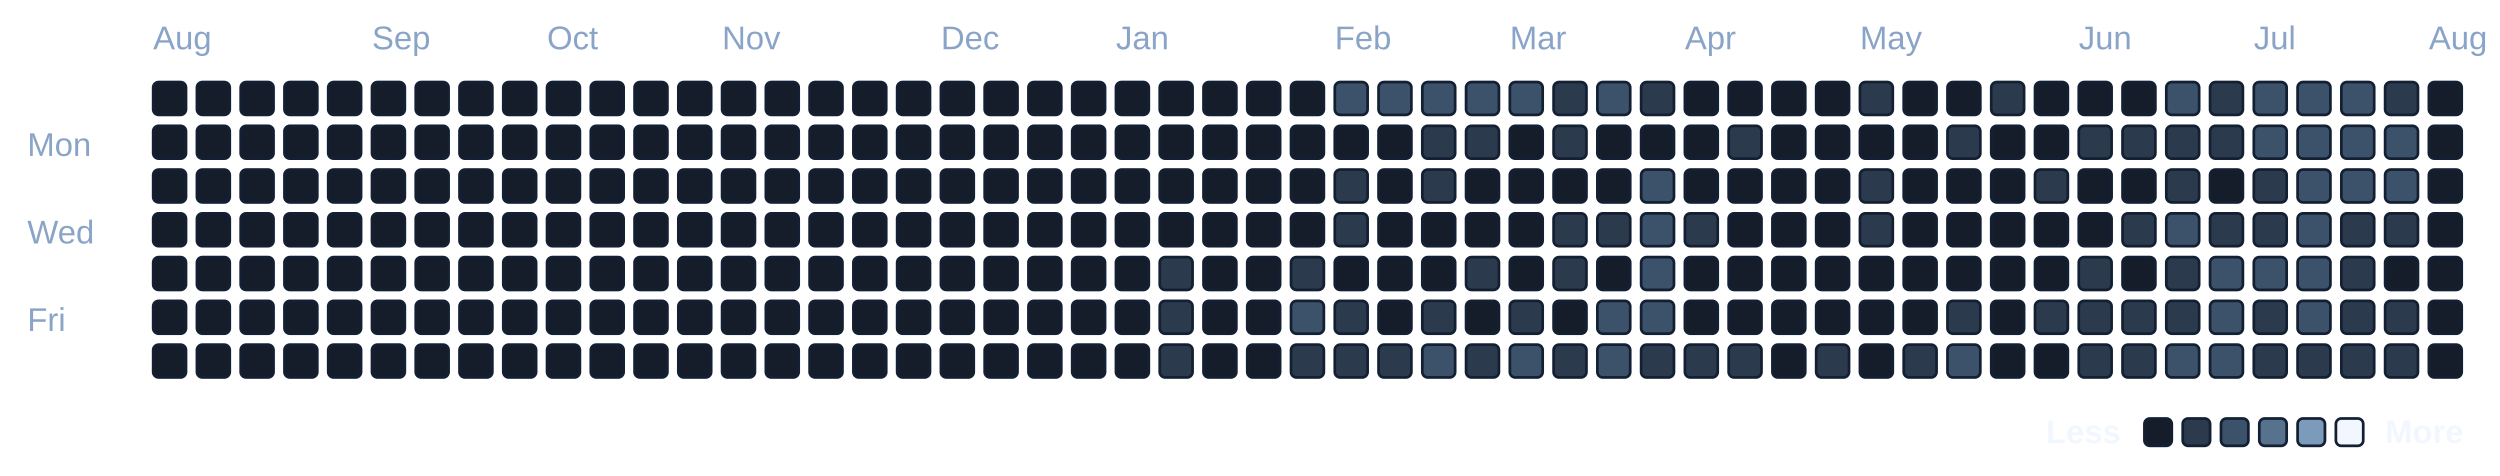
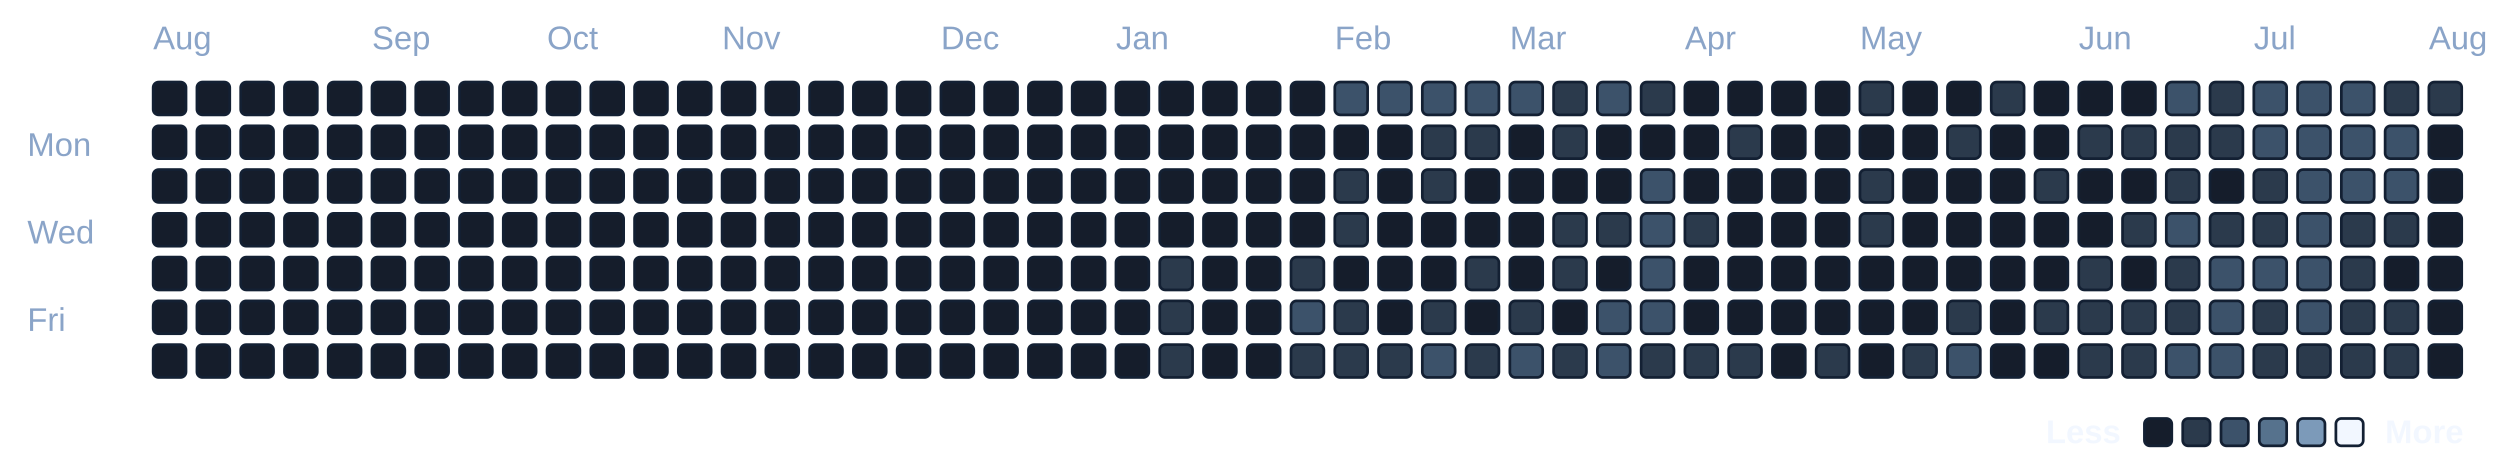
<svg xmlns="http://www.w3.org/2000/svg" baseProfile="tiny" height="174" version="1.2" width="914">
  <defs />
  <text fill="#8AA4C8" font-family="Segoe UI, Arial, sans-serif" font-size="12px" x="56" y="18">Aug</text>
  <text fill="#8AA4C8" font-family="Segoe UI, Arial, sans-serif" font-size="12px" x="136" y="18">Sep</text>
  <text fill="#8AA4C8" font-family="Segoe UI, Arial, sans-serif" font-size="12px" x="200" y="18">Oct</text>
  <text fill="#8AA4C8" font-family="Segoe UI, Arial, sans-serif" font-size="12px" x="264" y="18">Nov</text>
  <text fill="#8AA4C8" font-family="Segoe UI, Arial, sans-serif" font-size="12px" x="344" y="18">Dec</text>
  <text fill="#8AA4C8" font-family="Segoe UI, Arial, sans-serif" font-size="12px" x="408" y="18">Jan</text>
  <text fill="#8AA4C8" font-family="Segoe UI, Arial, sans-serif" font-size="12px" x="488" y="18">Feb</text>
  <text fill="#8AA4C8" font-family="Segoe UI, Arial, sans-serif" font-size="12px" x="552" y="18">Mar</text>
  <text fill="#8AA4C8" font-family="Segoe UI, Arial, sans-serif" font-size="12px" x="616" y="18">Apr</text>
  <text fill="#8AA4C8" font-family="Segoe UI, Arial, sans-serif" font-size="12px" x="680" y="18">May</text>
  <text fill="#8AA4C8" font-family="Segoe UI, Arial, sans-serif" font-size="12px" x="760" y="18">Jun</text>
  <text fill="#8AA4C8" font-family="Segoe UI, Arial, sans-serif" font-size="12px" x="824" y="18">Jul</text>
  <text fill="#8AA4C8" font-family="Segoe UI, Arial, sans-serif" font-size="12px" x="888" y="18">Aug</text>
  <text fill="#8AA4C8" font-family="Segoe UI, Arial, sans-serif" font-size="12px" x="10" y="57">Mon</text>
  <text fill="#8AA4C8" font-family="Segoe UI, Arial, sans-serif" font-size="12px" x="10" y="89">Wed</text>
  <text fill="#8AA4C8" font-family="Segoe UI, Arial, sans-serif" font-size="12px" x="10" y="121">Fri</text>
  <rect fill="#151D2B" height="12" rx="2" ry="2" stroke="#132033" stroke-width="1" width="12" x="56" y="30" />
  <rect fill="#151D2B" height="12" rx="2" ry="2" stroke="#132033" stroke-width="1" width="12" x="56" y="46" />
  <rect fill="#151D2B" height="12" rx="2" ry="2" stroke="#132033" stroke-width="1" width="12" x="56" y="62" />
  <rect fill="#151D2B" height="12" rx="2" ry="2" stroke="#132033" stroke-width="1" width="12" x="56" y="78" />
  <rect fill="#151D2B" height="12" rx="2" ry="2" stroke="#132033" stroke-width="1" width="12" x="56" y="94" />
  <rect fill="#151D2B" height="12" rx="2" ry="2" stroke="#132033" stroke-width="1" width="12" x="56" y="110" />
  <rect fill="#151D2B" height="12" rx="2" ry="2" stroke="#132033" stroke-width="1" width="12" x="56" y="126" />
  <rect fill="#151D2B" height="12" rx="2" ry="2" stroke="#132033" stroke-width="1" width="12" x="72" y="30" />
  <rect fill="#151D2B" height="12" rx="2" ry="2" stroke="#132033" stroke-width="1" width="12" x="72" y="46" />
  <rect fill="#151D2B" height="12" rx="2" ry="2" stroke="#132033" stroke-width="1" width="12" x="72" y="62" />
  <rect fill="#151D2B" height="12" rx="2" ry="2" stroke="#132033" stroke-width="1" width="12" x="72" y="78" />
  <rect fill="#151D2B" height="12" rx="2" ry="2" stroke="#132033" stroke-width="1" width="12" x="72" y="94" />
  <rect fill="#151D2B" height="12" rx="2" ry="2" stroke="#132033" stroke-width="1" width="12" x="72" y="110" />
  <rect fill="#151D2B" height="12" rx="2" ry="2" stroke="#132033" stroke-width="1" width="12" x="72" y="126" />
  <rect fill="#151D2B" height="12" rx="2" ry="2" stroke="#132033" stroke-width="1" width="12" x="88" y="30" />
  <rect fill="#151D2B" height="12" rx="2" ry="2" stroke="#132033" stroke-width="1" width="12" x="88" y="46" />
  <rect fill="#151D2B" height="12" rx="2" ry="2" stroke="#132033" stroke-width="1" width="12" x="88" y="62" />
  <rect fill="#151D2B" height="12" rx="2" ry="2" stroke="#132033" stroke-width="1" width="12" x="88" y="78" />
  <rect fill="#151D2B" height="12" rx="2" ry="2" stroke="#132033" stroke-width="1" width="12" x="88" y="94" />
  <rect fill="#151D2B" height="12" rx="2" ry="2" stroke="#132033" stroke-width="1" width="12" x="88" y="110" />
  <rect fill="#151D2B" height="12" rx="2" ry="2" stroke="#132033" stroke-width="1" width="12" x="88" y="126" />
  <rect fill="#151D2B" height="12" rx="2" ry="2" stroke="#132033" stroke-width="1" width="12" x="104" y="30" />
  <rect fill="#151D2B" height="12" rx="2" ry="2" stroke="#132033" stroke-width="1" width="12" x="104" y="46" />
  <rect fill="#151D2B" height="12" rx="2" ry="2" stroke="#132033" stroke-width="1" width="12" x="104" y="62" />
  <rect fill="#151D2B" height="12" rx="2" ry="2" stroke="#132033" stroke-width="1" width="12" x="104" y="78" />
  <rect fill="#151D2B" height="12" rx="2" ry="2" stroke="#132033" stroke-width="1" width="12" x="104" y="94" />
  <rect fill="#151D2B" height="12" rx="2" ry="2" stroke="#132033" stroke-width="1" width="12" x="104" y="110" />
  <rect fill="#151D2B" height="12" rx="2" ry="2" stroke="#132033" stroke-width="1" width="12" x="104" y="126" />
  <rect fill="#151D2B" height="12" rx="2" ry="2" stroke="#132033" stroke-width="1" width="12" x="120" y="30" />
  <rect fill="#151D2B" height="12" rx="2" ry="2" stroke="#132033" stroke-width="1" width="12" x="120" y="46" />
  <rect fill="#151D2B" height="12" rx="2" ry="2" stroke="#132033" stroke-width="1" width="12" x="120" y="62" />
  <rect fill="#151D2B" height="12" rx="2" ry="2" stroke="#132033" stroke-width="1" width="12" x="120" y="78" />
  <rect fill="#151D2B" height="12" rx="2" ry="2" stroke="#132033" stroke-width="1" width="12" x="120" y="94" />
  <rect fill="#151D2B" height="12" rx="2" ry="2" stroke="#132033" stroke-width="1" width="12" x="120" y="110" />
  <rect fill="#151D2B" height="12" rx="2" ry="2" stroke="#132033" stroke-width="1" width="12" x="120" y="126" />
  <rect fill="#151D2B" height="12" rx="2" ry="2" stroke="#132033" stroke-width="1" width="12" x="136" y="30" />
  <rect fill="#151D2B" height="12" rx="2" ry="2" stroke="#132033" stroke-width="1" width="12" x="136" y="46" />
  <rect fill="#151D2B" height="12" rx="2" ry="2" stroke="#132033" stroke-width="1" width="12" x="136" y="62" />
  <rect fill="#151D2B" height="12" rx="2" ry="2" stroke="#132033" stroke-width="1" width="12" x="136" y="78" />
  <rect fill="#151D2B" height="12" rx="2" ry="2" stroke="#132033" stroke-width="1" width="12" x="136" y="94" />
  <rect fill="#151D2B" height="12" rx="2" ry="2" stroke="#132033" stroke-width="1" width="12" x="136" y="110" />
  <rect fill="#151D2B" height="12" rx="2" ry="2" stroke="#132033" stroke-width="1" width="12" x="136" y="126" />
  <rect fill="#151D2B" height="12" rx="2" ry="2" stroke="#132033" stroke-width="1" width="12" x="152" y="30" />
  <rect fill="#151D2B" height="12" rx="2" ry="2" stroke="#132033" stroke-width="1" width="12" x="152" y="46" />
  <rect fill="#151D2B" height="12" rx="2" ry="2" stroke="#132033" stroke-width="1" width="12" x="152" y="62" />
  <rect fill="#151D2B" height="12" rx="2" ry="2" stroke="#132033" stroke-width="1" width="12" x="152" y="78" />
  <rect fill="#151D2B" height="12" rx="2" ry="2" stroke="#132033" stroke-width="1" width="12" x="152" y="94" />
  <rect fill="#151D2B" height="12" rx="2" ry="2" stroke="#132033" stroke-width="1" width="12" x="152" y="110" />
  <rect fill="#151D2B" height="12" rx="2" ry="2" stroke="#132033" stroke-width="1" width="12" x="152" y="126" />
  <rect fill="#151D2B" height="12" rx="2" ry="2" stroke="#132033" stroke-width="1" width="12" x="168" y="30" />
  <rect fill="#151D2B" height="12" rx="2" ry="2" stroke="#132033" stroke-width="1" width="12" x="168" y="46" />
  <rect fill="#151D2B" height="12" rx="2" ry="2" stroke="#132033" stroke-width="1" width="12" x="168" y="62" />
  <rect fill="#151D2B" height="12" rx="2" ry="2" stroke="#132033" stroke-width="1" width="12" x="168" y="78" />
  <rect fill="#151D2B" height="12" rx="2" ry="2" stroke="#132033" stroke-width="1" width="12" x="168" y="94" />
  <rect fill="#151D2B" height="12" rx="2" ry="2" stroke="#132033" stroke-width="1" width="12" x="168" y="110" />
  <rect fill="#151D2B" height="12" rx="2" ry="2" stroke="#132033" stroke-width="1" width="12" x="168" y="126" />
  <rect fill="#151D2B" height="12" rx="2" ry="2" stroke="#132033" stroke-width="1" width="12" x="184" y="30" />
  <rect fill="#151D2B" height="12" rx="2" ry="2" stroke="#132033" stroke-width="1" width="12" x="184" y="46" />
  <rect fill="#151D2B" height="12" rx="2" ry="2" stroke="#132033" stroke-width="1" width="12" x="184" y="62" />
  <rect fill="#151D2B" height="12" rx="2" ry="2" stroke="#132033" stroke-width="1" width="12" x="184" y="78" />
  <rect fill="#151D2B" height="12" rx="2" ry="2" stroke="#132033" stroke-width="1" width="12" x="184" y="94" />
  <rect fill="#151D2B" height="12" rx="2" ry="2" stroke="#132033" stroke-width="1" width="12" x="184" y="110" />
  <rect fill="#151D2B" height="12" rx="2" ry="2" stroke="#132033" stroke-width="1" width="12" x="184" y="126" />
  <rect fill="#151D2B" height="12" rx="2" ry="2" stroke="#132033" stroke-width="1" width="12" x="200" y="30" />
  <rect fill="#151D2B" height="12" rx="2" ry="2" stroke="#132033" stroke-width="1" width="12" x="200" y="46" />
  <rect fill="#151D2B" height="12" rx="2" ry="2" stroke="#132033" stroke-width="1" width="12" x="200" y="62" />
  <rect fill="#151D2B" height="12" rx="2" ry="2" stroke="#132033" stroke-width="1" width="12" x="200" y="78" />
  <rect fill="#151D2B" height="12" rx="2" ry="2" stroke="#132033" stroke-width="1" width="12" x="200" y="94" />
  <rect fill="#151D2B" height="12" rx="2" ry="2" stroke="#132033" stroke-width="1" width="12" x="200" y="110" />
  <rect fill="#151D2B" height="12" rx="2" ry="2" stroke="#132033" stroke-width="1" width="12" x="200" y="126" />
  <rect fill="#151D2B" height="12" rx="2" ry="2" stroke="#132033" stroke-width="1" width="12" x="216" y="30" />
  <rect fill="#151D2B" height="12" rx="2" ry="2" stroke="#132033" stroke-width="1" width="12" x="216" y="46" />
  <rect fill="#151D2B" height="12" rx="2" ry="2" stroke="#132033" stroke-width="1" width="12" x="216" y="62" />
  <rect fill="#151D2B" height="12" rx="2" ry="2" stroke="#132033" stroke-width="1" width="12" x="216" y="78" />
  <rect fill="#151D2B" height="12" rx="2" ry="2" stroke="#132033" stroke-width="1" width="12" x="216" y="94" />
  <rect fill="#151D2B" height="12" rx="2" ry="2" stroke="#132033" stroke-width="1" width="12" x="216" y="110" />
  <rect fill="#151D2B" height="12" rx="2" ry="2" stroke="#132033" stroke-width="1" width="12" x="216" y="126" />
  <rect fill="#151D2B" height="12" rx="2" ry="2" stroke="#132033" stroke-width="1" width="12" x="232" y="30" />
  <rect fill="#151D2B" height="12" rx="2" ry="2" stroke="#132033" stroke-width="1" width="12" x="232" y="46" />
  <rect fill="#151D2B" height="12" rx="2" ry="2" stroke="#132033" stroke-width="1" width="12" x="232" y="62" />
  <rect fill="#151D2B" height="12" rx="2" ry="2" stroke="#132033" stroke-width="1" width="12" x="232" y="78" />
  <rect fill="#151D2B" height="12" rx="2" ry="2" stroke="#132033" stroke-width="1" width="12" x="232" y="94" />
  <rect fill="#151D2B" height="12" rx="2" ry="2" stroke="#132033" stroke-width="1" width="12" x="232" y="110" />
  <rect fill="#151D2B" height="12" rx="2" ry="2" stroke="#132033" stroke-width="1" width="12" x="232" y="126" />
  <rect fill="#151D2B" height="12" rx="2" ry="2" stroke="#132033" stroke-width="1" width="12" x="248" y="30" />
  <rect fill="#151D2B" height="12" rx="2" ry="2" stroke="#132033" stroke-width="1" width="12" x="248" y="46" />
  <rect fill="#151D2B" height="12" rx="2" ry="2" stroke="#132033" stroke-width="1" width="12" x="248" y="62" />
  <rect fill="#151D2B" height="12" rx="2" ry="2" stroke="#132033" stroke-width="1" width="12" x="248" y="78" />
  <rect fill="#151D2B" height="12" rx="2" ry="2" stroke="#132033" stroke-width="1" width="12" x="248" y="94" />
  <rect fill="#151D2B" height="12" rx="2" ry="2" stroke="#132033" stroke-width="1" width="12" x="248" y="110" />
  <rect fill="#151D2B" height="12" rx="2" ry="2" stroke="#132033" stroke-width="1" width="12" x="248" y="126" />
  <rect fill="#151D2B" height="12" rx="2" ry="2" stroke="#132033" stroke-width="1" width="12" x="264" y="30" />
  <rect fill="#151D2B" height="12" rx="2" ry="2" stroke="#132033" stroke-width="1" width="12" x="264" y="46" />
  <rect fill="#151D2B" height="12" rx="2" ry="2" stroke="#132033" stroke-width="1" width="12" x="264" y="62" />
  <rect fill="#151D2B" height="12" rx="2" ry="2" stroke="#132033" stroke-width="1" width="12" x="264" y="78" />
  <rect fill="#151D2B" height="12" rx="2" ry="2" stroke="#132033" stroke-width="1" width="12" x="264" y="94" />
  <rect fill="#151D2B" height="12" rx="2" ry="2" stroke="#132033" stroke-width="1" width="12" x="264" y="110" />
  <rect fill="#151D2B" height="12" rx="2" ry="2" stroke="#132033" stroke-width="1" width="12" x="264" y="126" />
  <rect fill="#151D2B" height="12" rx="2" ry="2" stroke="#132033" stroke-width="1" width="12" x="280" y="30" />
  <rect fill="#151D2B" height="12" rx="2" ry="2" stroke="#132033" stroke-width="1" width="12" x="280" y="46" />
  <rect fill="#151D2B" height="12" rx="2" ry="2" stroke="#132033" stroke-width="1" width="12" x="280" y="62" />
  <rect fill="#151D2B" height="12" rx="2" ry="2" stroke="#132033" stroke-width="1" width="12" x="280" y="78" />
  <rect fill="#151D2B" height="12" rx="2" ry="2" stroke="#132033" stroke-width="1" width="12" x="280" y="94" />
  <rect fill="#151D2B" height="12" rx="2" ry="2" stroke="#132033" stroke-width="1" width="12" x="280" y="110" />
  <rect fill="#151D2B" height="12" rx="2" ry="2" stroke="#132033" stroke-width="1" width="12" x="280" y="126" />
  <rect fill="#151D2B" height="12" rx="2" ry="2" stroke="#132033" stroke-width="1" width="12" x="296" y="30" />
  <rect fill="#151D2B" height="12" rx="2" ry="2" stroke="#132033" stroke-width="1" width="12" x="296" y="46" />
  <rect fill="#151D2B" height="12" rx="2" ry="2" stroke="#132033" stroke-width="1" width="12" x="296" y="62" />
  <rect fill="#151D2B" height="12" rx="2" ry="2" stroke="#132033" stroke-width="1" width="12" x="296" y="78" />
  <rect fill="#151D2B" height="12" rx="2" ry="2" stroke="#132033" stroke-width="1" width="12" x="296" y="94" />
  <rect fill="#151D2B" height="12" rx="2" ry="2" stroke="#132033" stroke-width="1" width="12" x="296" y="110" />
  <rect fill="#151D2B" height="12" rx="2" ry="2" stroke="#132033" stroke-width="1" width="12" x="296" y="126" />
  <rect fill="#151D2B" height="12" rx="2" ry="2" stroke="#132033" stroke-width="1" width="12" x="312" y="30" />
  <rect fill="#151D2B" height="12" rx="2" ry="2" stroke="#132033" stroke-width="1" width="12" x="312" y="46" />
  <rect fill="#151D2B" height="12" rx="2" ry="2" stroke="#132033" stroke-width="1" width="12" x="312" y="62" />
  <rect fill="#151D2B" height="12" rx="2" ry="2" stroke="#132033" stroke-width="1" width="12" x="312" y="78" />
  <rect fill="#151D2B" height="12" rx="2" ry="2" stroke="#132033" stroke-width="1" width="12" x="312" y="94" />
  <rect fill="#151D2B" height="12" rx="2" ry="2" stroke="#132033" stroke-width="1" width="12" x="312" y="110" />
  <rect fill="#151D2B" height="12" rx="2" ry="2" stroke="#132033" stroke-width="1" width="12" x="312" y="126" />
  <rect fill="#151D2B" height="12" rx="2" ry="2" stroke="#132033" stroke-width="1" width="12" x="328" y="30" />
  <rect fill="#151D2B" height="12" rx="2" ry="2" stroke="#132033" stroke-width="1" width="12" x="328" y="46" />
  <rect fill="#151D2B" height="12" rx="2" ry="2" stroke="#132033" stroke-width="1" width="12" x="328" y="62" />
  <rect fill="#151D2B" height="12" rx="2" ry="2" stroke="#132033" stroke-width="1" width="12" x="328" y="78" />
  <rect fill="#151D2B" height="12" rx="2" ry="2" stroke="#132033" stroke-width="1" width="12" x="328" y="94" />
  <rect fill="#151D2B" height="12" rx="2" ry="2" stroke="#132033" stroke-width="1" width="12" x="328" y="110" />
  <rect fill="#151D2B" height="12" rx="2" ry="2" stroke="#132033" stroke-width="1" width="12" x="328" y="126" />
  <rect fill="#151D2B" height="12" rx="2" ry="2" stroke="#132033" stroke-width="1" width="12" x="344" y="30" />
  <rect fill="#151D2B" height="12" rx="2" ry="2" stroke="#132033" stroke-width="1" width="12" x="344" y="46" />
  <rect fill="#151D2B" height="12" rx="2" ry="2" stroke="#132033" stroke-width="1" width="12" x="344" y="62" />
  <rect fill="#151D2B" height="12" rx="2" ry="2" stroke="#132033" stroke-width="1" width="12" x="344" y="78" />
  <rect fill="#151D2B" height="12" rx="2" ry="2" stroke="#132033" stroke-width="1" width="12" x="344" y="94" />
  <rect fill="#151D2B" height="12" rx="2" ry="2" stroke="#132033" stroke-width="1" width="12" x="344" y="110" />
  <rect fill="#151D2B" height="12" rx="2" ry="2" stroke="#132033" stroke-width="1" width="12" x="344" y="126" />
  <rect fill="#151D2B" height="12" rx="2" ry="2" stroke="#132033" stroke-width="1" width="12" x="360" y="30" />
  <rect fill="#151D2B" height="12" rx="2" ry="2" stroke="#132033" stroke-width="1" width="12" x="360" y="46" />
  <rect fill="#151D2B" height="12" rx="2" ry="2" stroke="#132033" stroke-width="1" width="12" x="360" y="62" />
  <rect fill="#151D2B" height="12" rx="2" ry="2" stroke="#132033" stroke-width="1" width="12" x="360" y="78" />
  <rect fill="#151D2B" height="12" rx="2" ry="2" stroke="#132033" stroke-width="1" width="12" x="360" y="94" />
  <rect fill="#151D2B" height="12" rx="2" ry="2" stroke="#132033" stroke-width="1" width="12" x="360" y="110" />
  <rect fill="#151D2B" height="12" rx="2" ry="2" stroke="#132033" stroke-width="1" width="12" x="360" y="126" />
  <rect fill="#151D2B" height="12" rx="2" ry="2" stroke="#132033" stroke-width="1" width="12" x="376" y="30" />
  <rect fill="#151D2B" height="12" rx="2" ry="2" stroke="#132033" stroke-width="1" width="12" x="376" y="46" />
  <rect fill="#151D2B" height="12" rx="2" ry="2" stroke="#132033" stroke-width="1" width="12" x="376" y="62" />
  <rect fill="#151D2B" height="12" rx="2" ry="2" stroke="#132033" stroke-width="1" width="12" x="376" y="78" />
  <rect fill="#151D2B" height="12" rx="2" ry="2" stroke="#132033" stroke-width="1" width="12" x="376" y="94" />
  <rect fill="#151D2B" height="12" rx="2" ry="2" stroke="#132033" stroke-width="1" width="12" x="376" y="110" />
  <rect fill="#151D2B" height="12" rx="2" ry="2" stroke="#132033" stroke-width="1" width="12" x="376" y="126" />
  <rect fill="#151D2B" height="12" rx="2" ry="2" stroke="#132033" stroke-width="1" width="12" x="392" y="30" />
  <rect fill="#151D2B" height="12" rx="2" ry="2" stroke="#132033" stroke-width="1" width="12" x="392" y="46" />
  <rect fill="#151D2B" height="12" rx="2" ry="2" stroke="#132033" stroke-width="1" width="12" x="392" y="62" />
  <rect fill="#151D2B" height="12" rx="2" ry="2" stroke="#132033" stroke-width="1" width="12" x="392" y="78" />
  <rect fill="#151D2B" height="12" rx="2" ry="2" stroke="#132033" stroke-width="1" width="12" x="392" y="94" />
  <rect fill="#151D2B" height="12" rx="2" ry="2" stroke="#132033" stroke-width="1" width="12" x="392" y="110" />
  <rect fill="#151D2B" height="12" rx="2" ry="2" stroke="#132033" stroke-width="1" width="12" x="392" y="126" />
  <rect fill="#151D2B" height="12" rx="2" ry="2" stroke="#132033" stroke-width="1" width="12" x="408" y="30" />
  <rect fill="#151D2B" height="12" rx="2" ry="2" stroke="#132033" stroke-width="1" width="12" x="408" y="46" />
  <rect fill="#151D2B" height="12" rx="2" ry="2" stroke="#132033" stroke-width="1" width="12" x="408" y="62" />
  <rect fill="#151D2B" height="12" rx="2" ry="2" stroke="#132033" stroke-width="1" width="12" x="408" y="78" />
  <rect fill="#151D2B" height="12" rx="2" ry="2" stroke="#132033" stroke-width="1" width="12" x="408" y="94" />
  <rect fill="#151D2B" height="12" rx="2" ry="2" stroke="#132033" stroke-width="1" width="12" x="408" y="110" />
  <rect fill="#151D2B" height="12" rx="2" ry="2" stroke="#132033" stroke-width="1" width="12" x="408" y="126" />
  <rect fill="#151D2B" height="12" rx="2" ry="2" stroke="#132033" stroke-width="1" width="12" x="424" y="30" />
  <rect fill="#151D2B" height="12" rx="2" ry="2" stroke="#132033" stroke-width="1" width="12" x="424" y="46" />
  <rect fill="#151D2B" height="12" rx="2" ry="2" stroke="#132033" stroke-width="1" width="12" x="424" y="62" />
  <rect fill="#151D2B" height="12" rx="2" ry="2" stroke="#132033" stroke-width="1" width="12" x="424" y="78" />
  <rect fill="#2B3A4C" height="12" rx="2" ry="2" stroke="#132033" stroke-width="1" width="12" x="424" y="94" />
  <rect fill="#2B3A4C" height="12" rx="2" ry="2" stroke="#132033" stroke-width="1" width="12" x="424" y="110" />
  <rect fill="#2B3A4C" height="12" rx="2" ry="2" stroke="#132033" stroke-width="1" width="12" x="424" y="126" />
  <rect fill="#151D2B" height="12" rx="2" ry="2" stroke="#132033" stroke-width="1" width="12" x="440" y="30" />
  <rect fill="#151D2B" height="12" rx="2" ry="2" stroke="#132033" stroke-width="1" width="12" x="440" y="46" />
  <rect fill="#151D2B" height="12" rx="2" ry="2" stroke="#132033" stroke-width="1" width="12" x="440" y="62" />
  <rect fill="#151D2B" height="12" rx="2" ry="2" stroke="#132033" stroke-width="1" width="12" x="440" y="78" />
  <rect fill="#151D2B" height="12" rx="2" ry="2" stroke="#132033" stroke-width="1" width="12" x="440" y="94" />
  <rect fill="#151D2B" height="12" rx="2" ry="2" stroke="#132033" stroke-width="1" width="12" x="440" y="110" />
  <rect fill="#151D2B" height="12" rx="2" ry="2" stroke="#132033" stroke-width="1" width="12" x="440" y="126" />
  <rect fill="#151D2B" height="12" rx="2" ry="2" stroke="#132033" stroke-width="1" width="12" x="456" y="30" />
  <rect fill="#151D2B" height="12" rx="2" ry="2" stroke="#132033" stroke-width="1" width="12" x="456" y="46" />
  <rect fill="#151D2B" height="12" rx="2" ry="2" stroke="#132033" stroke-width="1" width="12" x="456" y="62" />
  <rect fill="#151D2B" height="12" rx="2" ry="2" stroke="#132033" stroke-width="1" width="12" x="456" y="78" />
  <rect fill="#151D2B" height="12" rx="2" ry="2" stroke="#132033" stroke-width="1" width="12" x="456" y="94" />
  <rect fill="#151D2B" height="12" rx="2" ry="2" stroke="#132033" stroke-width="1" width="12" x="456" y="110" />
  <rect fill="#151D2B" height="12" rx="2" ry="2" stroke="#132033" stroke-width="1" width="12" x="456" y="126" />
  <rect fill="#151D2B" height="12" rx="2" ry="2" stroke="#132033" stroke-width="1" width="12" x="472" y="30" />
  <rect fill="#151D2B" height="12" rx="2" ry="2" stroke="#132033" stroke-width="1" width="12" x="472" y="46" />
  <rect fill="#151D2B" height="12" rx="2" ry="2" stroke="#132033" stroke-width="1" width="12" x="472" y="62" />
  <rect fill="#151D2B" height="12" rx="2" ry="2" stroke="#132033" stroke-width="1" width="12" x="472" y="78" />
  <rect fill="#2B3A4C" height="12" rx="2" ry="2" stroke="#132033" stroke-width="1" width="12" x="472" y="94" />
  <rect fill="#3C526A" height="12" rx="2" ry="2" stroke="#132033" stroke-width="1" width="12" x="472" y="110" />
  <rect fill="#2B3A4C" height="12" rx="2" ry="2" stroke="#132033" stroke-width="1" width="12" x="472" y="126" />
  <rect fill="#3C526A" height="12" rx="2" ry="2" stroke="#132033" stroke-width="1" width="12" x="488" y="30" />
  <rect fill="#151D2B" height="12" rx="2" ry="2" stroke="#132033" stroke-width="1" width="12" x="488" y="46" />
  <rect fill="#2B3A4C" height="12" rx="2" ry="2" stroke="#132033" stroke-width="1" width="12" x="488" y="62" />
  <rect fill="#2B3A4C" height="12" rx="2" ry="2" stroke="#132033" stroke-width="1" width="12" x="488" y="78" />
  <rect fill="#151D2B" height="12" rx="2" ry="2" stroke="#132033" stroke-width="1" width="12" x="488" y="94" />
  <rect fill="#2B3A4C" height="12" rx="2" ry="2" stroke="#132033" stroke-width="1" width="12" x="488" y="110" />
  <rect fill="#2B3A4C" height="12" rx="2" ry="2" stroke="#132033" stroke-width="1" width="12" x="488" y="126" />
  <rect fill="#3C526A" height="12" rx="2" ry="2" stroke="#132033" stroke-width="1" width="12" x="504" y="30" />
  <rect fill="#151D2B" height="12" rx="2" ry="2" stroke="#132033" stroke-width="1" width="12" x="504" y="46" />
  <rect fill="#151D2B" height="12" rx="2" ry="2" stroke="#132033" stroke-width="1" width="12" x="504" y="62" />
  <rect fill="#151D2B" height="12" rx="2" ry="2" stroke="#132033" stroke-width="1" width="12" x="504" y="78" />
  <rect fill="#151D2B" height="12" rx="2" ry="2" stroke="#132033" stroke-width="1" width="12" x="504" y="94" />
  <rect fill="#151D2B" height="12" rx="2" ry="2" stroke="#132033" stroke-width="1" width="12" x="504" y="110" />
  <rect fill="#2B3A4C" height="12" rx="2" ry="2" stroke="#132033" stroke-width="1" width="12" x="504" y="126" />
  <rect fill="#3C526A" height="12" rx="2" ry="2" stroke="#132033" stroke-width="1" width="12" x="520" y="30" />
  <rect fill="#2B3A4C" height="12" rx="2" ry="2" stroke="#132033" stroke-width="1" width="12" x="520" y="46" />
  <rect fill="#2B3A4C" height="12" rx="2" ry="2" stroke="#132033" stroke-width="1" width="12" x="520" y="62" />
  <rect fill="#151D2B" height="12" rx="2" ry="2" stroke="#132033" stroke-width="1" width="12" x="520" y="78" />
  <rect fill="#151D2B" height="12" rx="2" ry="2" stroke="#132033" stroke-width="1" width="12" x="520" y="94" />
  <rect fill="#2B3A4C" height="12" rx="2" ry="2" stroke="#132033" stroke-width="1" width="12" x="520" y="110" />
  <rect fill="#3C526A" height="12" rx="2" ry="2" stroke="#132033" stroke-width="1" width="12" x="520" y="126" />
  <rect fill="#3C526A" height="12" rx="2" ry="2" stroke="#132033" stroke-width="1" width="12" x="536" y="30" />
  <rect fill="#2B3A4C" height="12" rx="2" ry="2" stroke="#132033" stroke-width="1" width="12" x="536" y="46" />
  <rect fill="#151D2B" height="12" rx="2" ry="2" stroke="#132033" stroke-width="1" width="12" x="536" y="62" />
  <rect fill="#151D2B" height="12" rx="2" ry="2" stroke="#132033" stroke-width="1" width="12" x="536" y="78" />
  <rect fill="#2B3A4C" height="12" rx="2" ry="2" stroke="#132033" stroke-width="1" width="12" x="536" y="94" />
  <rect fill="#151D2B" height="12" rx="2" ry="2" stroke="#132033" stroke-width="1" width="12" x="536" y="110" />
  <rect fill="#2B3A4C" height="12" rx="2" ry="2" stroke="#132033" stroke-width="1" width="12" x="536" y="126" />
  <rect fill="#3C526A" height="12" rx="2" ry="2" stroke="#132033" stroke-width="1" width="12" x="552" y="30" />
  <rect fill="#151D2B" height="12" rx="2" ry="2" stroke="#132033" stroke-width="1" width="12" x="552" y="46" />
  <rect fill="#151D2B" height="12" rx="2" ry="2" stroke="#132033" stroke-width="1" width="12" x="552" y="62" />
  <rect fill="#151D2B" height="12" rx="2" ry="2" stroke="#132033" stroke-width="1" width="12" x="552" y="78" />
  <rect fill="#151D2B" height="12" rx="2" ry="2" stroke="#132033" stroke-width="1" width="12" x="552" y="94" />
  <rect fill="#2B3A4C" height="12" rx="2" ry="2" stroke="#132033" stroke-width="1" width="12" x="552" y="110" />
  <rect fill="#3C526A" height="12" rx="2" ry="2" stroke="#132033" stroke-width="1" width="12" x="552" y="126" />
  <rect fill="#2B3A4C" height="12" rx="2" ry="2" stroke="#132033" stroke-width="1" width="12" x="568" y="30" />
  <rect fill="#2B3A4C" height="12" rx="2" ry="2" stroke="#132033" stroke-width="1" width="12" x="568" y="46" />
  <rect fill="#151D2B" height="12" rx="2" ry="2" stroke="#132033" stroke-width="1" width="12" x="568" y="62" />
  <rect fill="#2B3A4C" height="12" rx="2" ry="2" stroke="#132033" stroke-width="1" width="12" x="568" y="78" />
  <rect fill="#2B3A4C" height="12" rx="2" ry="2" stroke="#132033" stroke-width="1" width="12" x="568" y="94" />
  <rect fill="#151D2B" height="12" rx="2" ry="2" stroke="#132033" stroke-width="1" width="12" x="568" y="110" />
  <rect fill="#2B3A4C" height="12" rx="2" ry="2" stroke="#132033" stroke-width="1" width="12" x="568" y="126" />
  <rect fill="#3C526A" height="12" rx="2" ry="2" stroke="#132033" stroke-width="1" width="12" x="584" y="30" />
  <rect fill="#151D2B" height="12" rx="2" ry="2" stroke="#132033" stroke-width="1" width="12" x="584" y="46" />
  <rect fill="#151D2B" height="12" rx="2" ry="2" stroke="#132033" stroke-width="1" width="12" x="584" y="62" />
  <rect fill="#2B3A4C" height="12" rx="2" ry="2" stroke="#132033" stroke-width="1" width="12" x="584" y="78" />
  <rect fill="#151D2B" height="12" rx="2" ry="2" stroke="#132033" stroke-width="1" width="12" x="584" y="94" />
  <rect fill="#3C526A" height="12" rx="2" ry="2" stroke="#132033" stroke-width="1" width="12" x="584" y="110" />
  <rect fill="#3C526A" height="12" rx="2" ry="2" stroke="#132033" stroke-width="1" width="12" x="584" y="126" />
  <rect fill="#2B3A4C" height="12" rx="2" ry="2" stroke="#132033" stroke-width="1" width="12" x="600" y="30" />
  <rect fill="#151D2B" height="12" rx="2" ry="2" stroke="#132033" stroke-width="1" width="12" x="600" y="46" />
  <rect fill="#3C526A" height="12" rx="2" ry="2" stroke="#132033" stroke-width="1" width="12" x="600" y="62" />
  <rect fill="#3C526A" height="12" rx="2" ry="2" stroke="#132033" stroke-width="1" width="12" x="600" y="78" />
  <rect fill="#3C526A" height="12" rx="2" ry="2" stroke="#132033" stroke-width="1" width="12" x="600" y="94" />
  <rect fill="#3C526A" height="12" rx="2" ry="2" stroke="#132033" stroke-width="1" width="12" x="600" y="110" />
  <rect fill="#2B3A4C" height="12" rx="2" ry="2" stroke="#132033" stroke-width="1" width="12" x="600" y="126" />
  <rect fill="#151D2B" height="12" rx="2" ry="2" stroke="#132033" stroke-width="1" width="12" x="616" y="30" />
  <rect fill="#151D2B" height="12" rx="2" ry="2" stroke="#132033" stroke-width="1" width="12" x="616" y="46" />
  <rect fill="#151D2B" height="12" rx="2" ry="2" stroke="#132033" stroke-width="1" width="12" x="616" y="62" />
  <rect fill="#2B3A4C" height="12" rx="2" ry="2" stroke="#132033" stroke-width="1" width="12" x="616" y="78" />
  <rect fill="#151D2B" height="12" rx="2" ry="2" stroke="#132033" stroke-width="1" width="12" x="616" y="94" />
  <rect fill="#151D2B" height="12" rx="2" ry="2" stroke="#132033" stroke-width="1" width="12" x="616" y="110" />
  <rect fill="#2B3A4C" height="12" rx="2" ry="2" stroke="#132033" stroke-width="1" width="12" x="616" y="126" />
  <rect fill="#151D2B" height="12" rx="2" ry="2" stroke="#132033" stroke-width="1" width="12" x="632" y="30" />
  <rect fill="#2B3A4C" height="12" rx="2" ry="2" stroke="#132033" stroke-width="1" width="12" x="632" y="46" />
  <rect fill="#151D2B" height="12" rx="2" ry="2" stroke="#132033" stroke-width="1" width="12" x="632" y="62" />
  <rect fill="#151D2B" height="12" rx="2" ry="2" stroke="#132033" stroke-width="1" width="12" x="632" y="78" />
  <rect fill="#151D2B" height="12" rx="2" ry="2" stroke="#132033" stroke-width="1" width="12" x="632" y="94" />
  <rect fill="#151D2B" height="12" rx="2" ry="2" stroke="#132033" stroke-width="1" width="12" x="632" y="110" />
  <rect fill="#2B3A4C" height="12" rx="2" ry="2" stroke="#132033" stroke-width="1" width="12" x="632" y="126" />
  <rect fill="#151D2B" height="12" rx="2" ry="2" stroke="#132033" stroke-width="1" width="12" x="648" y="30" />
  <rect fill="#151D2B" height="12" rx="2" ry="2" stroke="#132033" stroke-width="1" width="12" x="648" y="46" />
  <rect fill="#151D2B" height="12" rx="2" ry="2" stroke="#132033" stroke-width="1" width="12" x="648" y="62" />
  <rect fill="#151D2B" height="12" rx="2" ry="2" stroke="#132033" stroke-width="1" width="12" x="648" y="78" />
  <rect fill="#151D2B" height="12" rx="2" ry="2" stroke="#132033" stroke-width="1" width="12" x="648" y="94" />
  <rect fill="#151D2B" height="12" rx="2" ry="2" stroke="#132033" stroke-width="1" width="12" x="648" y="110" />
  <rect fill="#151D2B" height="12" rx="2" ry="2" stroke="#132033" stroke-width="1" width="12" x="648" y="126" />
  <rect fill="#151D2B" height="12" rx="2" ry="2" stroke="#132033" stroke-width="1" width="12" x="664" y="30" />
  <rect fill="#151D2B" height="12" rx="2" ry="2" stroke="#132033" stroke-width="1" width="12" x="664" y="46" />
  <rect fill="#151D2B" height="12" rx="2" ry="2" stroke="#132033" stroke-width="1" width="12" x="664" y="62" />
  <rect fill="#151D2B" height="12" rx="2" ry="2" stroke="#132033" stroke-width="1" width="12" x="664" y="78" />
  <rect fill="#151D2B" height="12" rx="2" ry="2" stroke="#132033" stroke-width="1" width="12" x="664" y="94" />
  <rect fill="#151D2B" height="12" rx="2" ry="2" stroke="#132033" stroke-width="1" width="12" x="664" y="110" />
  <rect fill="#2B3A4C" height="12" rx="2" ry="2" stroke="#132033" stroke-width="1" width="12" x="664" y="126" />
  <rect fill="#2B3A4C" height="12" rx="2" ry="2" stroke="#132033" stroke-width="1" width="12" x="680" y="30" />
  <rect fill="#151D2B" height="12" rx="2" ry="2" stroke="#132033" stroke-width="1" width="12" x="680" y="46" />
  <rect fill="#2B3A4C" height="12" rx="2" ry="2" stroke="#132033" stroke-width="1" width="12" x="680" y="62" />
  <rect fill="#2B3A4C" height="12" rx="2" ry="2" stroke="#132033" stroke-width="1" width="12" x="680" y="78" />
  <rect fill="#151D2B" height="12" rx="2" ry="2" stroke="#132033" stroke-width="1" width="12" x="680" y="94" />
  <rect fill="#151D2B" height="12" rx="2" ry="2" stroke="#132033" stroke-width="1" width="12" x="680" y="110" />
  <rect fill="#151D2B" height="12" rx="2" ry="2" stroke="#132033" stroke-width="1" width="12" x="680" y="126" />
  <rect fill="#151D2B" height="12" rx="2" ry="2" stroke="#132033" stroke-width="1" width="12" x="696" y="30" />
  <rect fill="#151D2B" height="12" rx="2" ry="2" stroke="#132033" stroke-width="1" width="12" x="696" y="46" />
  <rect fill="#151D2B" height="12" rx="2" ry="2" stroke="#132033" stroke-width="1" width="12" x="696" y="62" />
  <rect fill="#151D2B" height="12" rx="2" ry="2" stroke="#132033" stroke-width="1" width="12" x="696" y="78" />
  <rect fill="#151D2B" height="12" rx="2" ry="2" stroke="#132033" stroke-width="1" width="12" x="696" y="94" />
  <rect fill="#151D2B" height="12" rx="2" ry="2" stroke="#132033" stroke-width="1" width="12" x="696" y="110" />
  <rect fill="#2B3A4C" height="12" rx="2" ry="2" stroke="#132033" stroke-width="1" width="12" x="696" y="126" />
  <rect fill="#151D2B" height="12" rx="2" ry="2" stroke="#132033" stroke-width="1" width="12" x="712" y="30" />
  <rect fill="#2B3A4C" height="12" rx="2" ry="2" stroke="#132033" stroke-width="1" width="12" x="712" y="46" />
  <rect fill="#151D2B" height="12" rx="2" ry="2" stroke="#132033" stroke-width="1" width="12" x="712" y="62" />
  <rect fill="#151D2B" height="12" rx="2" ry="2" stroke="#132033" stroke-width="1" width="12" x="712" y="78" />
  <rect fill="#151D2B" height="12" rx="2" ry="2" stroke="#132033" stroke-width="1" width="12" x="712" y="94" />
  <rect fill="#2B3A4C" height="12" rx="2" ry="2" stroke="#132033" stroke-width="1" width="12" x="712" y="110" />
  <rect fill="#3C526A" height="12" rx="2" ry="2" stroke="#132033" stroke-width="1" width="12" x="712" y="126" />
  <rect fill="#2B3A4C" height="12" rx="2" ry="2" stroke="#132033" stroke-width="1" width="12" x="728" y="30" />
  <rect fill="#151D2B" height="12" rx="2" ry="2" stroke="#132033" stroke-width="1" width="12" x="728" y="46" />
  <rect fill="#151D2B" height="12" rx="2" ry="2" stroke="#132033" stroke-width="1" width="12" x="728" y="62" />
  <rect fill="#151D2B" height="12" rx="2" ry="2" stroke="#132033" stroke-width="1" width="12" x="728" y="78" />
  <rect fill="#151D2B" height="12" rx="2" ry="2" stroke="#132033" stroke-width="1" width="12" x="728" y="94" />
  <rect fill="#151D2B" height="12" rx="2" ry="2" stroke="#132033" stroke-width="1" width="12" x="728" y="110" />
  <rect fill="#151D2B" height="12" rx="2" ry="2" stroke="#132033" stroke-width="1" width="12" x="728" y="126" />
  <rect fill="#151D2B" height="12" rx="2" ry="2" stroke="#132033" stroke-width="1" width="12" x="744" y="30" />
  <rect fill="#151D2B" height="12" rx="2" ry="2" stroke="#132033" stroke-width="1" width="12" x="744" y="46" />
  <rect fill="#2B3A4C" height="12" rx="2" ry="2" stroke="#132033" stroke-width="1" width="12" x="744" y="62" />
  <rect fill="#151D2B" height="12" rx="2" ry="2" stroke="#132033" stroke-width="1" width="12" x="744" y="78" />
  <rect fill="#151D2B" height="12" rx="2" ry="2" stroke="#132033" stroke-width="1" width="12" x="744" y="94" />
  <rect fill="#2B3A4C" height="12" rx="2" ry="2" stroke="#132033" stroke-width="1" width="12" x="744" y="110" />
  <rect fill="#151D2B" height="12" rx="2" ry="2" stroke="#132033" stroke-width="1" width="12" x="744" y="126" />
  <rect fill="#151D2B" height="12" rx="2" ry="2" stroke="#132033" stroke-width="1" width="12" x="760" y="30" />
  <rect fill="#2B3A4C" height="12" rx="2" ry="2" stroke="#132033" stroke-width="1" width="12" x="760" y="46" />
  <rect fill="#151D2B" height="12" rx="2" ry="2" stroke="#132033" stroke-width="1" width="12" x="760" y="62" />
  <rect fill="#151D2B" height="12" rx="2" ry="2" stroke="#132033" stroke-width="1" width="12" x="760" y="78" />
  <rect fill="#2B3A4C" height="12" rx="2" ry="2" stroke="#132033" stroke-width="1" width="12" x="760" y="94" />
  <rect fill="#2B3A4C" height="12" rx="2" ry="2" stroke="#132033" stroke-width="1" width="12" x="760" y="110" />
  <rect fill="#2B3A4C" height="12" rx="2" ry="2" stroke="#132033" stroke-width="1" width="12" x="760" y="126" />
  <rect fill="#151D2B" height="12" rx="2" ry="2" stroke="#132033" stroke-width="1" width="12" x="776" y="30" />
  <rect fill="#2B3A4C" height="12" rx="2" ry="2" stroke="#132033" stroke-width="1" width="12" x="776" y="46" />
  <rect fill="#151D2B" height="12" rx="2" ry="2" stroke="#132033" stroke-width="1" width="12" x="776" y="62" />
  <rect fill="#2B3A4C" height="12" rx="2" ry="2" stroke="#132033" stroke-width="1" width="12" x="776" y="78" />
  <rect fill="#151D2B" height="12" rx="2" ry="2" stroke="#132033" stroke-width="1" width="12" x="776" y="94" />
  <rect fill="#2B3A4C" height="12" rx="2" ry="2" stroke="#132033" stroke-width="1" width="12" x="776" y="110" />
  <rect fill="#2B3A4C" height="12" rx="2" ry="2" stroke="#132033" stroke-width="1" width="12" x="776" y="126" />
  <rect fill="#3C526A" height="12" rx="2" ry="2" stroke="#132033" stroke-width="1" width="12" x="792" y="30" />
  <rect fill="#2B3A4C" height="12" rx="2" ry="2" stroke="#132033" stroke-width="1" width="12" x="792" y="46" />
  <rect fill="#2B3A4C" height="12" rx="2" ry="2" stroke="#132033" stroke-width="1" width="12" x="792" y="62" />
  <rect fill="#3C526A" height="12" rx="2" ry="2" stroke="#132033" stroke-width="1" width="12" x="792" y="78" />
  <rect fill="#2B3A4C" height="12" rx="2" ry="2" stroke="#132033" stroke-width="1" width="12" x="792" y="94" />
  <rect fill="#2B3A4C" height="12" rx="2" ry="2" stroke="#132033" stroke-width="1" width="12" x="792" y="110" />
  <rect fill="#3C526A" height="12" rx="2" ry="2" stroke="#132033" stroke-width="1" width="12" x="792" y="126" />
  <rect fill="#2B3A4C" height="12" rx="2" ry="2" stroke="#132033" stroke-width="1" width="12" x="808" y="30" />
  <rect fill="#2B3A4C" height="12" rx="2" ry="2" stroke="#132033" stroke-width="1" width="12" x="808" y="46" />
  <rect fill="#151D2B" height="12" rx="2" ry="2" stroke="#132033" stroke-width="1" width="12" x="808" y="62" />
  <rect fill="#2B3A4C" height="12" rx="2" ry="2" stroke="#132033" stroke-width="1" width="12" x="808" y="78" />
  <rect fill="#3C526A" height="12" rx="2" ry="2" stroke="#132033" stroke-width="1" width="12" x="808" y="94" />
  <rect fill="#3C526A" height="12" rx="2" ry="2" stroke="#132033" stroke-width="1" width="12" x="808" y="110" />
  <rect fill="#3C526A" height="12" rx="2" ry="2" stroke="#132033" stroke-width="1" width="12" x="808" y="126" />
  <rect fill="#3C526A" height="12" rx="2" ry="2" stroke="#132033" stroke-width="1" width="12" x="824" y="30" />
  <rect fill="#3C526A" height="12" rx="2" ry="2" stroke="#132033" stroke-width="1" width="12" x="824" y="46" />
  <rect fill="#2B3A4C" height="12" rx="2" ry="2" stroke="#132033" stroke-width="1" width="12" x="824" y="62" />
  <rect fill="#2B3A4C" height="12" rx="2" ry="2" stroke="#132033" stroke-width="1" width="12" x="824" y="78" />
  <rect fill="#3C526A" height="12" rx="2" ry="2" stroke="#132033" stroke-width="1" width="12" x="824" y="94" />
  <rect fill="#2B3A4C" height="12" rx="2" ry="2" stroke="#132033" stroke-width="1" width="12" x="824" y="110" />
  <rect fill="#2B3A4C" height="12" rx="2" ry="2" stroke="#132033" stroke-width="1" width="12" x="824" y="126" />
  <rect fill="#3C526A" height="12" rx="2" ry="2" stroke="#132033" stroke-width="1" width="12" x="840" y="30" />
  <rect fill="#3C526A" height="12" rx="2" ry="2" stroke="#132033" stroke-width="1" width="12" x="840" y="46" />
  <rect fill="#3C526A" height="12" rx="2" ry="2" stroke="#132033" stroke-width="1" width="12" x="840" y="62" />
  <rect fill="#3C526A" height="12" rx="2" ry="2" stroke="#132033" stroke-width="1" width="12" x="840" y="78" />
  <rect fill="#3C526A" height="12" rx="2" ry="2" stroke="#132033" stroke-width="1" width="12" x="840" y="94" />
  <rect fill="#3C526A" height="12" rx="2" ry="2" stroke="#132033" stroke-width="1" width="12" x="840" y="110" />
  <rect fill="#2B3A4C" height="12" rx="2" ry="2" stroke="#132033" stroke-width="1" width="12" x="840" y="126" />
  <rect fill="#3C526A" height="12" rx="2" ry="2" stroke="#132033" stroke-width="1" width="12" x="856" y="30" />
  <rect fill="#3C526A" height="12" rx="2" ry="2" stroke="#132033" stroke-width="1" width="12" x="856" y="46" />
  <rect fill="#3C526A" height="12" rx="2" ry="2" stroke="#132033" stroke-width="1" width="12" x="856" y="62" />
  <rect fill="#2B3A4C" height="12" rx="2" ry="2" stroke="#132033" stroke-width="1" width="12" x="856" y="78" />
  <rect fill="#2B3A4C" height="12" rx="2" ry="2" stroke="#132033" stroke-width="1" width="12" x="856" y="94" />
  <rect fill="#2B3A4C" height="12" rx="2" ry="2" stroke="#132033" stroke-width="1" width="12" x="856" y="110" />
  <rect fill="#2B3A4C" height="12" rx="2" ry="2" stroke="#132033" stroke-width="1" width="12" x="856" y="126" />
  <rect fill="#2B3A4C" height="12" rx="2" ry="2" stroke="#132033" stroke-width="1" width="12" x="872" y="30" />
  <rect fill="#3C526A" height="12" rx="2" ry="2" stroke="#132033" stroke-width="1" width="12" x="872" y="46" />
  <rect fill="#3C526A" height="12" rx="2" ry="2" stroke="#132033" stroke-width="1" width="12" x="872" y="62" />
  <rect fill="#2B3A4C" height="12" rx="2" ry="2" stroke="#132033" stroke-width="1" width="12" x="872" y="78" />
  <rect fill="#151D2B" height="12" rx="2" ry="2" stroke="#132033" stroke-width="1" width="12" x="872" y="94" />
  <rect fill="#2B3A4C" height="12" rx="2" ry="2" stroke="#132033" stroke-width="1" width="12" x="872" y="110" />
  <rect fill="#2B3A4C" height="12" rx="2" ry="2" stroke="#132033" stroke-width="1" width="12" x="872" y="126" />
-   <rect fill="#151D2B" height="12" rx="2" ry="2" stroke="#132033" stroke-width="1" width="12" x="888" y="30" />
+   <rect fill="#2B3A4C" height="12" rx="2" ry="2" stroke="#132033" stroke-width="1" width="12" x="888" y="30" />
  <rect fill="#151D2B" height="12" rx="2" ry="2" stroke="#132033" stroke-width="1" width="12" x="888" y="46" />
  <rect fill="#151D2B" height="12" rx="2" ry="2" stroke="#132033" stroke-width="1" width="12" x="888" y="62" />
  <rect fill="#151D2B" height="12" rx="2" ry="2" stroke="#132033" stroke-width="1" width="12" x="888" y="78" />
  <rect fill="#151D2B" height="12" rx="2" ry="2" stroke="#132033" stroke-width="1" width="12" x="888" y="94" />
  <rect fill="#151D2B" height="12" rx="2" ry="2" stroke="#132033" stroke-width="1" width="12" x="888" y="110" />
  <rect fill="#151D2B" height="12" rx="2" ry="2" stroke="#132033" stroke-width="1" width="12" x="888" y="126" />
  <text fill="#F2F7FF" font-family="Segoe UI, Arial, sans-serif" font-size="12px" font-weight="600" x="748" y="162">Less</text>
  <rect fill="#151D2B" height="10" rx="2" ry="2" stroke="#132033" stroke-width="1" width="10" x="784" y="153" />
  <rect fill="#2B3A4C" height="10" rx="2" ry="2" stroke="#132033" stroke-width="1" width="10" x="798" y="153" />
  <rect fill="#3C526A" height="10" rx="2" ry="2" stroke="#132033" stroke-width="1" width="10" x="812" y="153" />
  <rect fill="#56728D" height="10" rx="2" ry="2" stroke="#132033" stroke-width="1" width="10" x="826" y="153" />
  <rect fill="#7C9AB9" height="10" rx="2" ry="2" stroke="#132033" stroke-width="1" width="10" x="840" y="153" />
  <rect fill="#F2F7FF" height="10" rx="2" ry="2" stroke="#132033" stroke-width="1" width="10" x="854" y="153" />
  <text fill="#F2F7FF" font-family="Segoe UI, Arial, sans-serif" font-size="12px" font-weight="600" x="872" y="162">More</text>
</svg>
